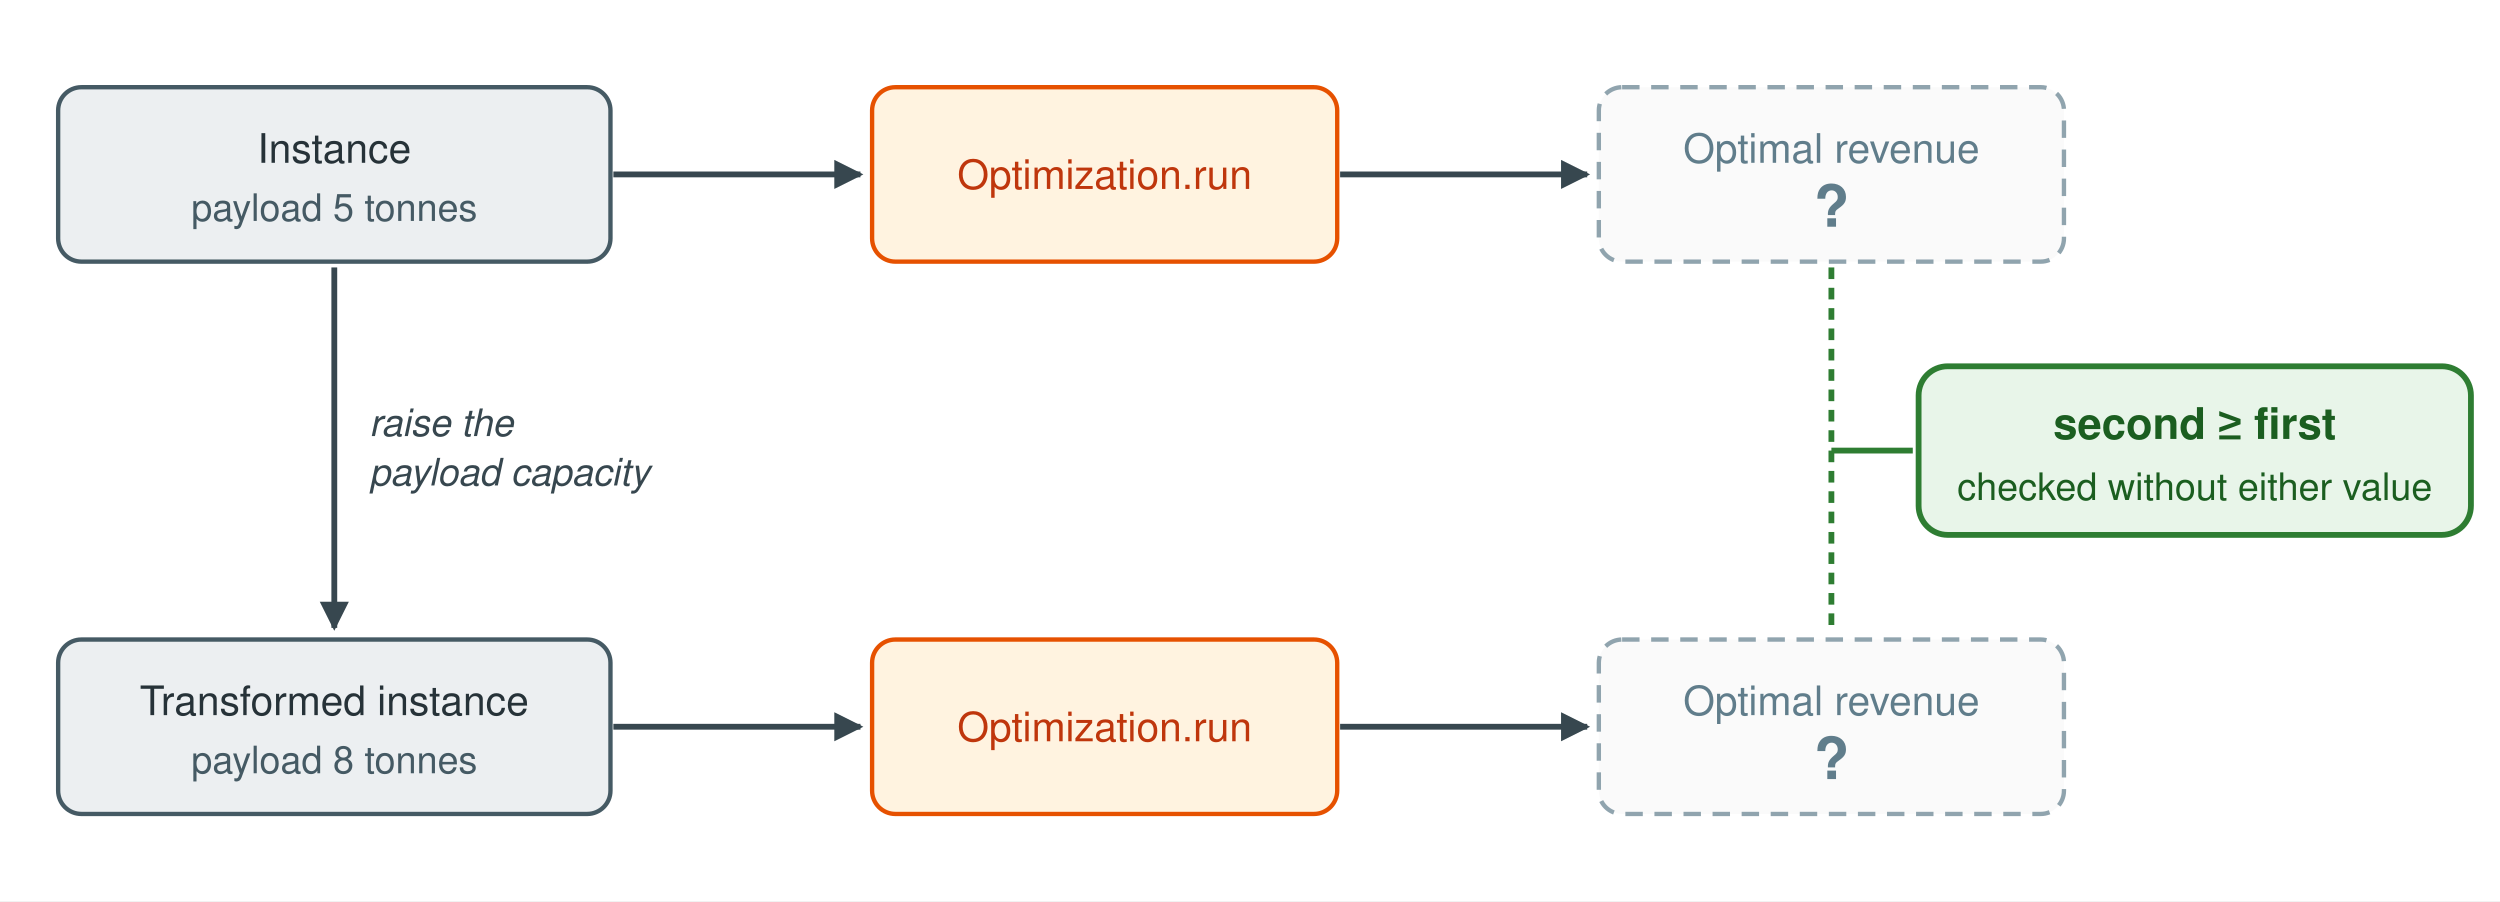
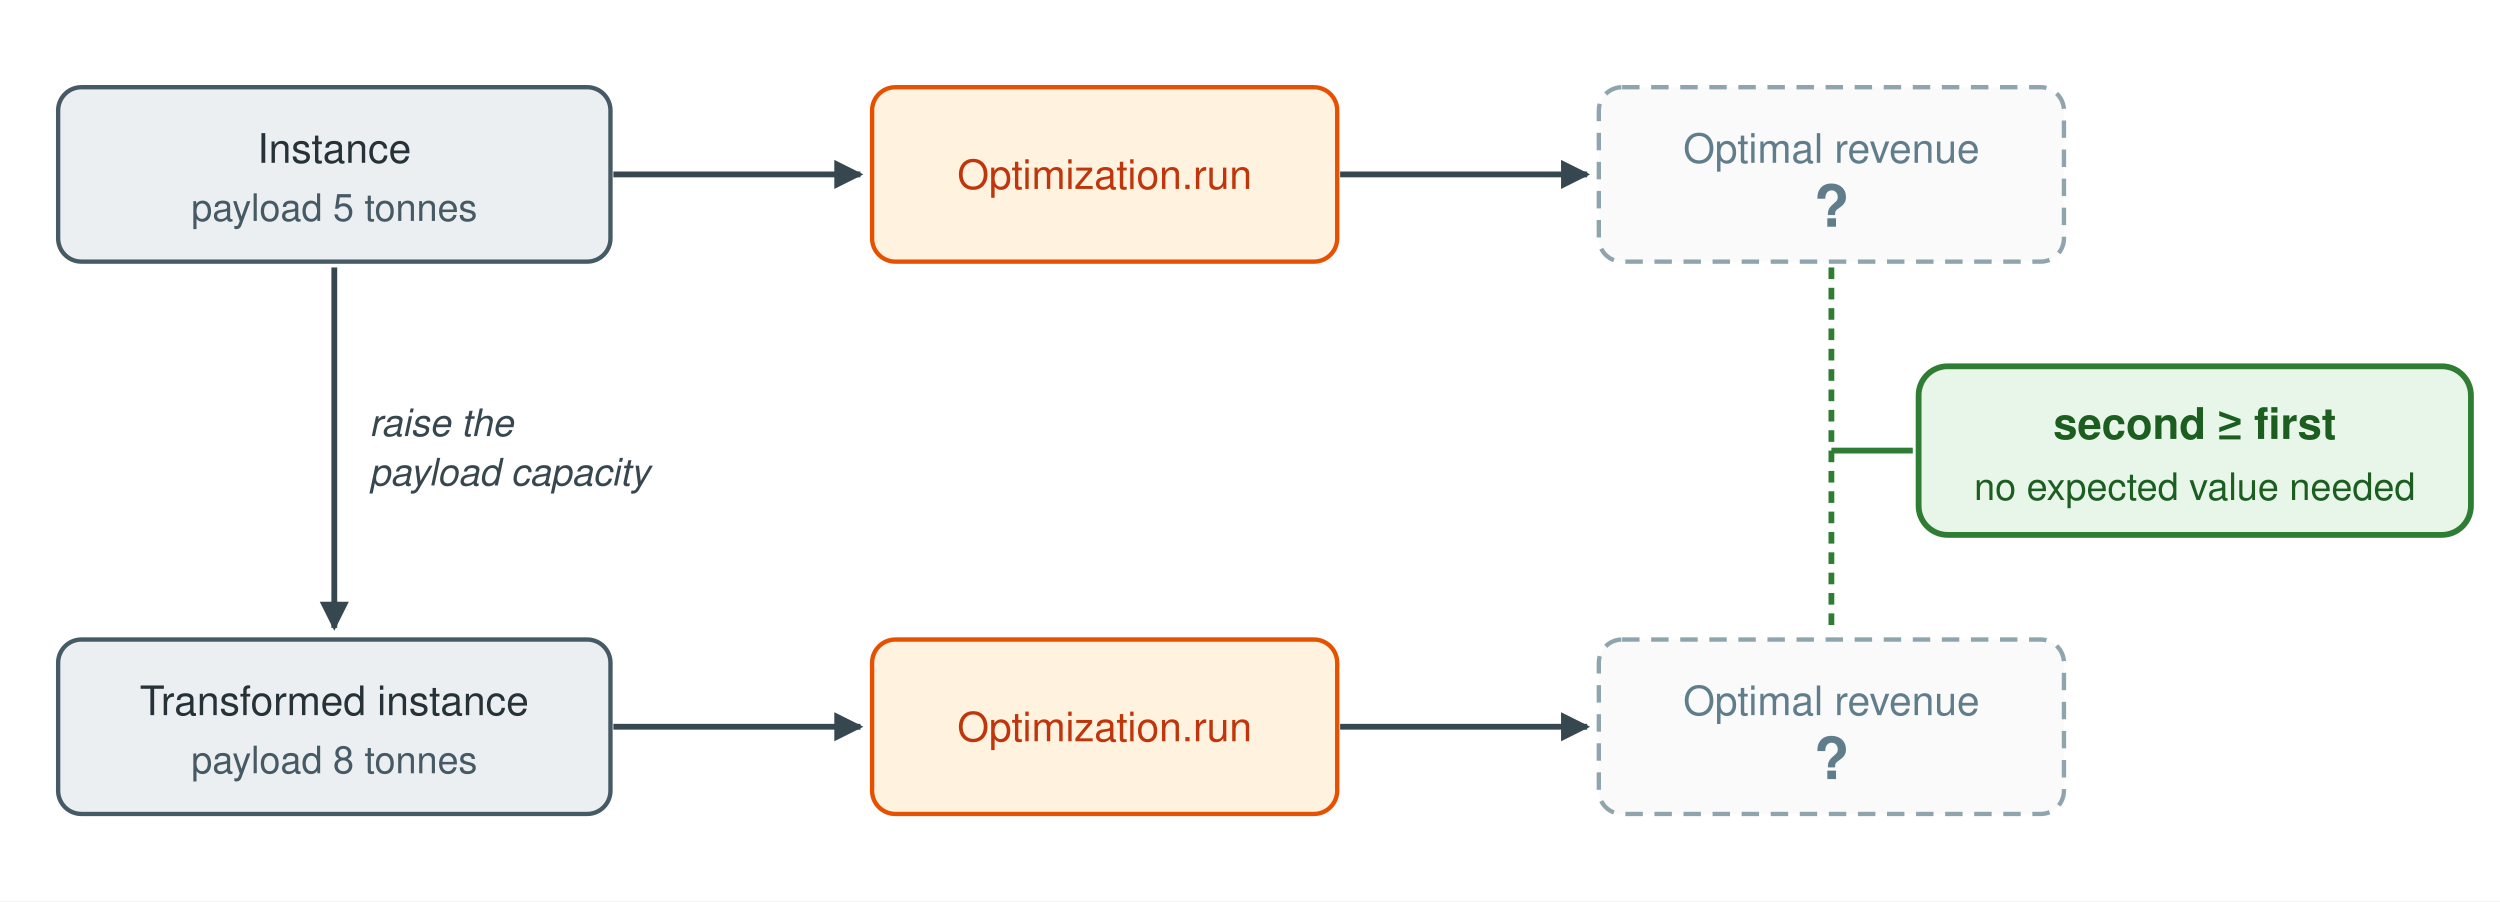
<svg xmlns="http://www.w3.org/2000/svg" viewBox="0 0 860 310" width="860" height="310" font-family="Helvetica, Arial, sans-serif">
  <rect width="860" height="310" fill="#ffffff" />
  <defs>
    <marker id="arrow" markerUnits="userSpaceOnUse" markerWidth="10" markerHeight="10" refX="9" refY="5" orient="auto">
      <path d="M0,0 L10,5 L0,10 z" fill="#37474f" />
    </marker>
  </defs>
  <g font-size="14" text-anchor="middle">
    <rect x="20" y="30" width="190" height="60" rx="8" fill="#eceff1" stroke="#455a64" stroke-width="1.5" />
    <text x="115" y="56" fill="#263238">Instance</text>
    <text x="115" y="76" font-size="13" fill="#455a64">payload 5 tonnes</text>
    <rect x="300" y="30" width="160" height="60" rx="8" fill="#fff3e0" stroke="#e65100" stroke-width="1.5" />
    <text x="380" y="65" fill="#bf360c">Optimization.run</text>
    <rect x="550" y="30" width="160" height="60" rx="8" fill="#fafafa" stroke="#90a4ae" stroke-width="1.5" stroke-dasharray="6 4" />
    <text x="630" y="56" fill="#607d8b">Optimal revenue</text>
    <text x="630" y="78" font-size="20" font-weight="bold" fill="#607d8b">?</text>
  </g>
  <g font-size="14" text-anchor="middle">
    <rect x="20" y="220" width="190" height="60" rx="8" fill="#eceff1" stroke="#455a64" stroke-width="1.5" />
    <text x="115" y="246" fill="#263238">Transformed instance</text>
    <text x="115" y="266" font-size="13" fill="#455a64">payload 8 tonnes</text>
    <rect x="300" y="220" width="160" height="60" rx="8" fill="#fff3e0" stroke="#e65100" stroke-width="1.5" />
    <text x="380" y="255" fill="#bf360c">Optimization.run</text>
    <rect x="550" y="220" width="160" height="60" rx="8" fill="#fafafa" stroke="#90a4ae" stroke-width="1.5" stroke-dasharray="6 4" />
    <text x="630" y="246" fill="#607d8b">Optimal revenue</text>
    <text x="630" y="268" font-size="20" font-weight="bold" fill="#607d8b">?</text>
  </g>
  <g fill="none" stroke="#37474f" stroke-width="2" marker-end="url(#arrow)">
    <line x1="211" y1="60" x2="296" y2="60" />
    <line x1="461" y1="60" x2="546" y2="60" />
    <line x1="211" y1="250" x2="296" y2="250" />
    <line x1="461" y1="250" x2="546" y2="250" />
    <line x1="115" y1="92" x2="115" y2="216" />
  </g>
  <text x="127" y="150" font-size="13" font-style="italic" fill="#37474f">raise the</text>
  <text x="127" y="167" font-size="13" font-style="italic" fill="#37474f">payload capacity</text>
  <line x1="630" y1="92" x2="630" y2="216" stroke="#2e7d32" stroke-width="2" stroke-dasharray="4 3" />
  <line x1="630" y1="155" x2="658" y2="155" stroke="#2e7d32" stroke-width="2" />
  <rect x="660" y="126" width="190" height="58" rx="10" fill="#e8f5e9" stroke="#2e7d32" stroke-width="2" />
  <text x="755" y="151" text-anchor="middle" font-size="15" font-weight="bold" fill="#1b5e20">second ≥ first</text>
-   <text x="755" y="172" text-anchor="middle" font-size="13" fill="#1b5e20">checked without either value</text>
+   <text x="755" y="172" text-anchor="middle" font-size="13" fill="#1b5e20">no expected value needed</text>
</svg>
